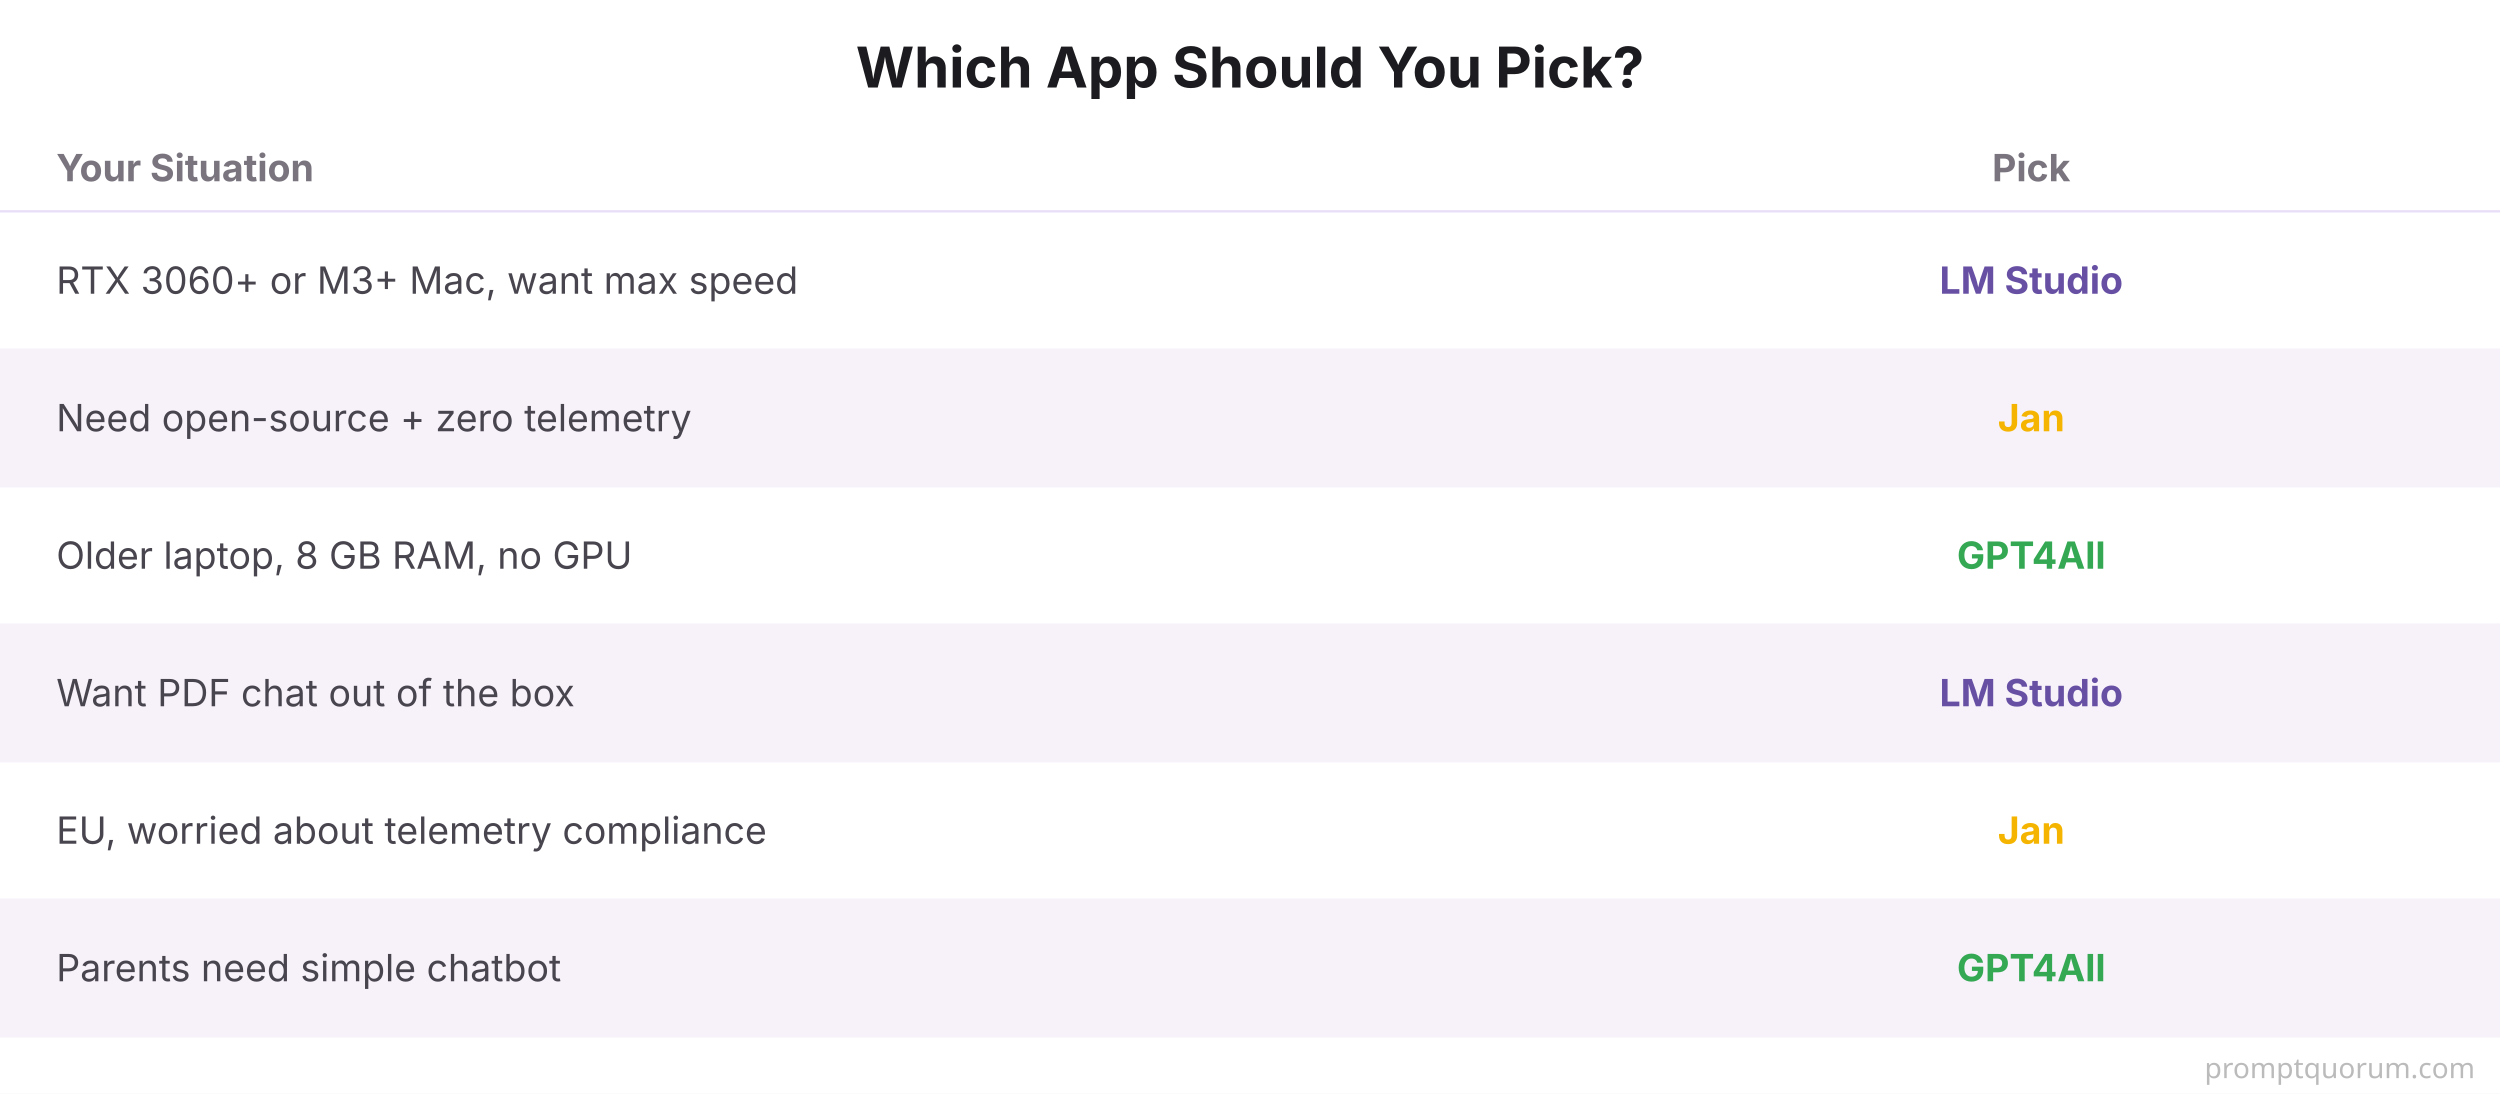
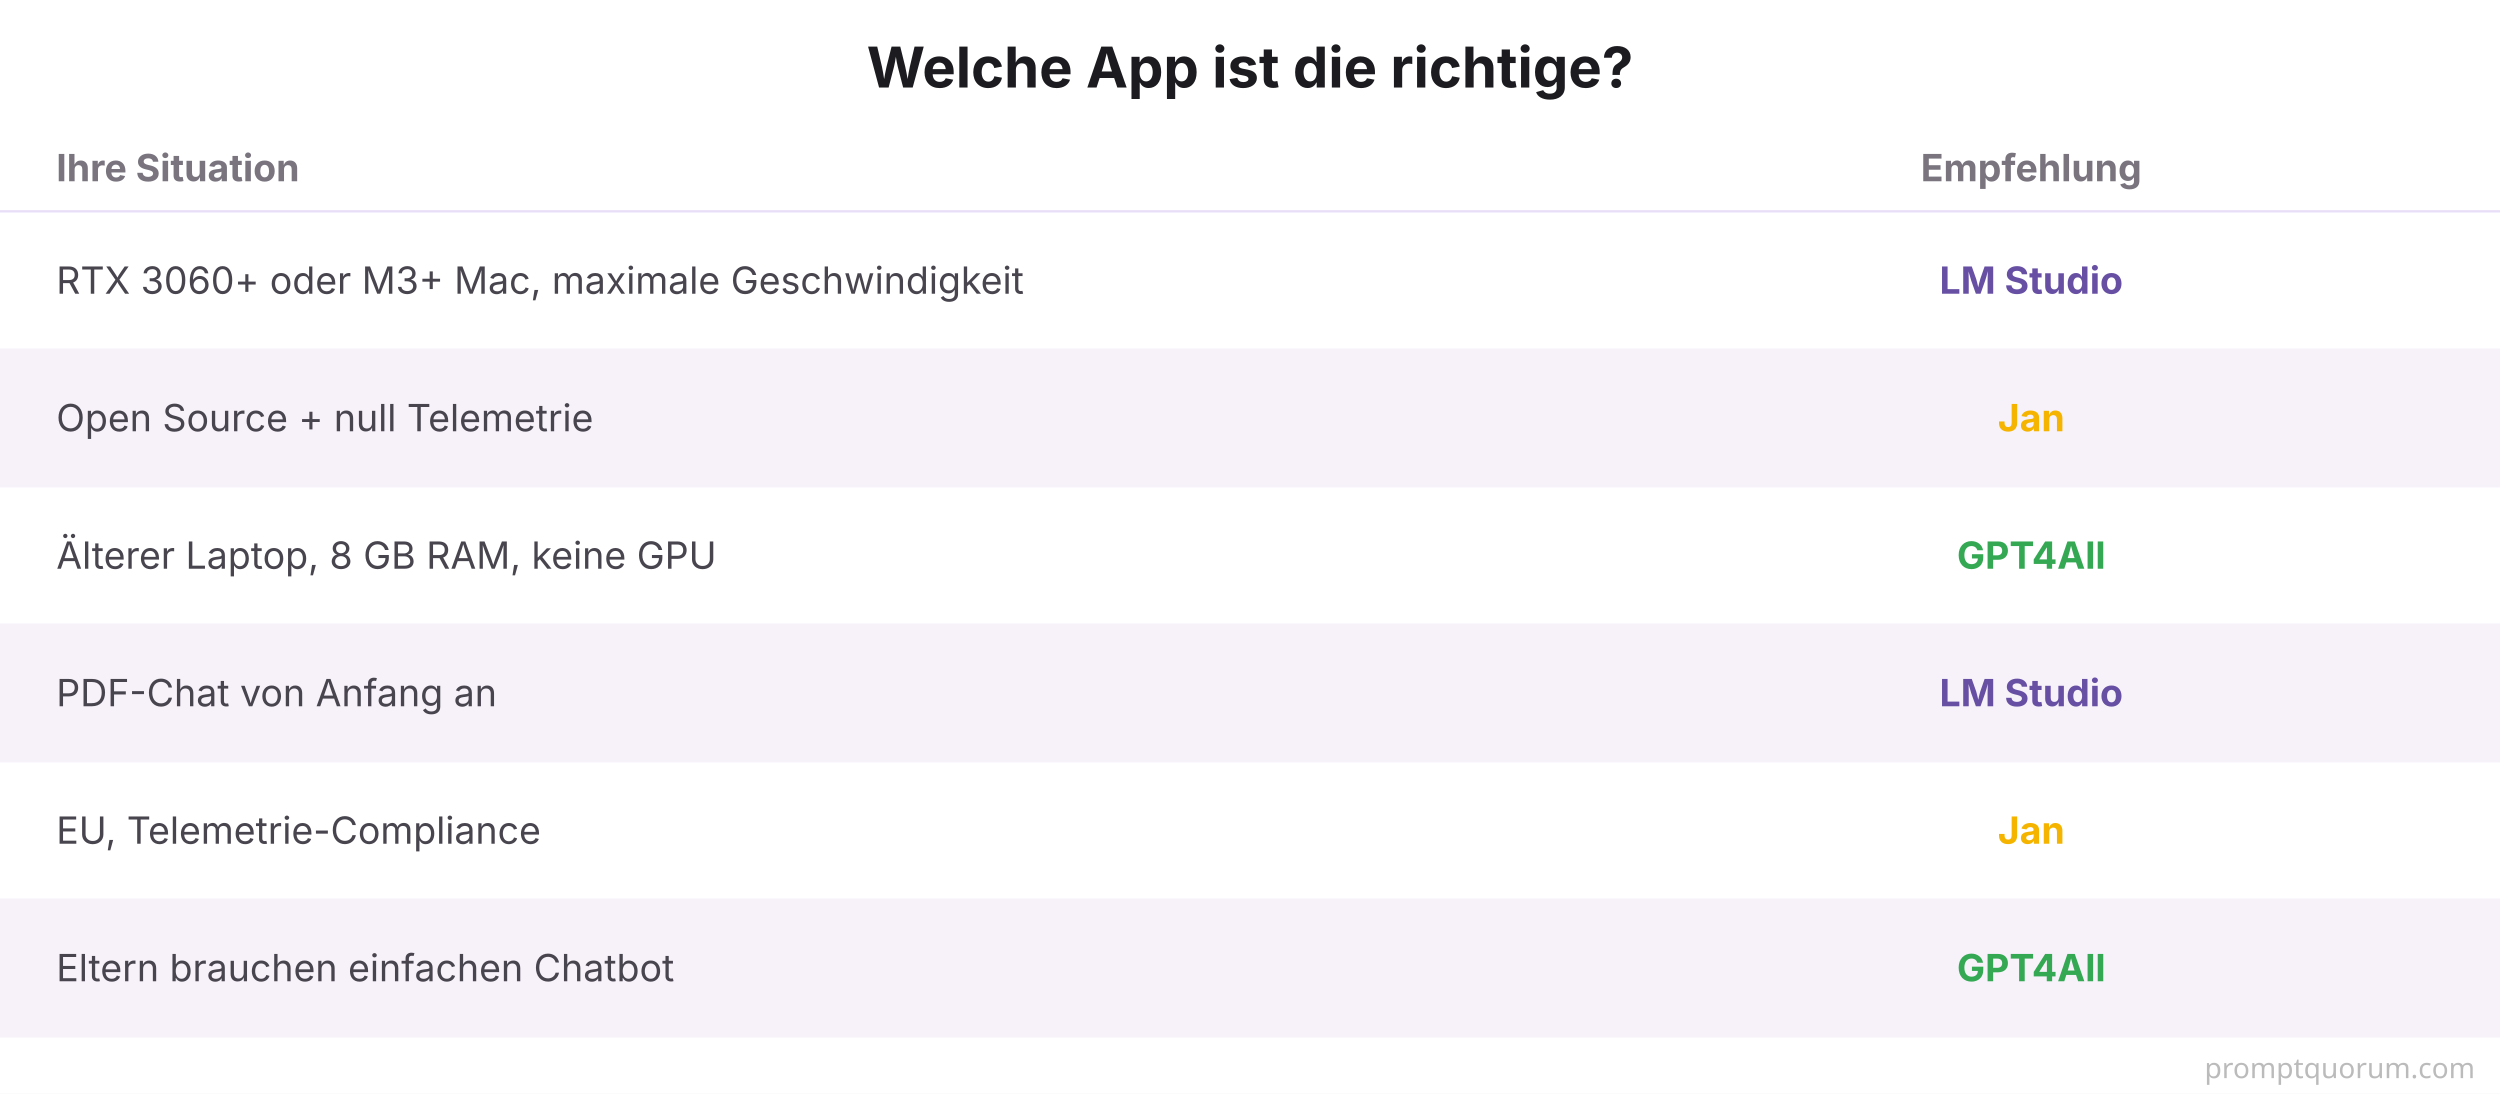
- <svg xmlns="http://www.w3.org/2000/svg" viewBox="0 0 800 350" role="img" aria-label="Which App Should You Pick?">
+ <svg xmlns="http://www.w3.org/2000/svg" viewBox="0 0 800 350" role="img" aria-label="Welche App ist die richtige?">
  <rect width="800" height="350" fill="#FFFFFF" />
-   <text x="400" y="28" font-family="system-ui,-apple-system,sans-serif" font-size="18" font-weight="700" fill="#1C1B1F" text-anchor="middle">Which App Should You Pick?</text>
-   <text x="18" y="58" font-family="system-ui,-apple-system,sans-serif" font-size="12" font-weight="700" fill="#79747E">Your Situation</text>
-   <text x="650" y="58" font-family="system-ui,-apple-system,sans-serif" font-size="12" font-weight="700" fill="#79747E" text-anchor="middle">Pick</text>
+   <text x="400" y="28" font-family="system-ui,-apple-system,sans-serif" font-size="18" font-weight="700" fill="#1C1B1F" text-anchor="middle">Welche App ist die richtige?</text>
+   <text x="18" y="58" font-family="system-ui,-apple-system,sans-serif" font-size="12" font-weight="700" fill="#79747E">Ihre Situation</text>
+   <text x="650" y="58" font-family="system-ui,-apple-system,sans-serif" font-size="12" font-weight="700" fill="#79747E" text-anchor="middle">Empfehlung</text>
  <line x1="0" y1="68" x2="800" y2="68" stroke="#E8DEF8" stroke-width="1.5" />
  <rect x="0" y="68" width="800" height="44" fill="#FFFFFF" />
-   <text x="18" y="94" font-family="system-ui,-apple-system,sans-serif" font-size="12" fill="#49454F">RTX 3060+ or M3+ Mac, want max speed</text>
+   <text x="18" y="94" font-family="system-ui,-apple-system,sans-serif" font-size="12" fill="#49454F">RTX 3060+ oder M3+ Mac, maximale Geschwindigkeit</text>
  <text x="650" y="94" font-family="system-ui,-apple-system,sans-serif" font-size="12" font-weight="700" fill="#6750A4" text-anchor="middle">LM Studio</text>
  <line x1="0" y1="112" x2="800" y2="112" stroke="#F7F2FA" stroke-width="1" />
  <rect x="0" y="112" width="800" height="44" fill="#F7F2FA" />
-   <text x="18" y="138" font-family="system-ui,-apple-system,sans-serif" font-size="12" fill="#49454F">Need open-source + zero telemetry</text>
+   <text x="18" y="138" font-family="system-ui,-apple-system,sans-serif" font-size="12" fill="#49454F">Open Source + null Telemetrie</text>
  <text x="650" y="138" font-family="system-ui,-apple-system,sans-serif" font-size="12" font-weight="700" fill="#F4B400" text-anchor="middle">Jan</text>
  <line x1="0" y1="156" x2="800" y2="156" stroke="#F7F2FA" stroke-width="1" />
  <rect x="0" y="156" width="800" height="44" fill="#FFFFFF" />
-   <text x="18" y="182" font-family="system-ui,-apple-system,sans-serif" font-size="12" fill="#49454F">Older laptop, 8 GB RAM, no GPU</text>
+   <text x="18" y="182" font-family="system-ui,-apple-system,sans-serif" font-size="12" fill="#49454F">Älterer Laptop, 8 GB RAM, keine GPU</text>
  <text x="650" y="182" font-family="system-ui,-apple-system,sans-serif" font-size="12" font-weight="700" fill="#34A853" text-anchor="middle">GPT4All</text>
  <line x1="0" y1="200" x2="800" y2="200" stroke="#F7F2FA" stroke-width="1" />
  <rect x="0" y="200" width="800" height="44" fill="#F7F2FA" />
-   <text x="18" y="226" font-family="system-ui,-apple-system,sans-serif" font-size="12" fill="#49454F">Want PDF chat out of the box</text>
+   <text x="18" y="226" font-family="system-ui,-apple-system,sans-serif" font-size="12" fill="#49454F">PDF-Chat von Anfang an</text>
  <text x="650" y="226" font-family="system-ui,-apple-system,sans-serif" font-size="12" font-weight="700" fill="#6750A4" text-anchor="middle">LM Studio</text>
  <line x1="0" y1="244" x2="800" y2="244" stroke="#F7F2FA" stroke-width="1" />
  <rect x="0" y="244" width="800" height="44" fill="#FFFFFF" />
-   <text x="18" y="270" font-family="system-ui,-apple-system,sans-serif" font-size="12" fill="#49454F">EU, worried about telemetry compliance</text>
+   <text x="18" y="270" font-family="system-ui,-apple-system,sans-serif" font-size="12" fill="#49454F">EU, Telemetrie-Compliance</text>
  <text x="650" y="270" font-family="system-ui,-apple-system,sans-serif" font-size="12" font-weight="700" fill="#F4B400" text-anchor="middle">Jan</text>
  <line x1="0" y1="288" x2="800" y2="288" stroke="#F7F2FA" stroke-width="1" />
  <rect x="0" y="288" width="800" height="44" fill="#F7F2FA" />
-   <text x="18" y="314" font-family="system-ui,-apple-system,sans-serif" font-size="12" fill="#49454F">Parents need simple chatbot</text>
+   <text x="18" y="314" font-family="system-ui,-apple-system,sans-serif" font-size="12" fill="#49454F">Eltern brauchen einfachen Chatbot</text>
  <text x="650" y="314" font-family="system-ui,-apple-system,sans-serif" font-size="12" font-weight="700" fill="#34A853" text-anchor="middle">GPT4All</text>
  <text x="792" y="345" font-family="system-ui,sans-serif" font-size="9" fill="#BBBBBB" text-anchor="end">promptquorum.com</text>
</svg>
